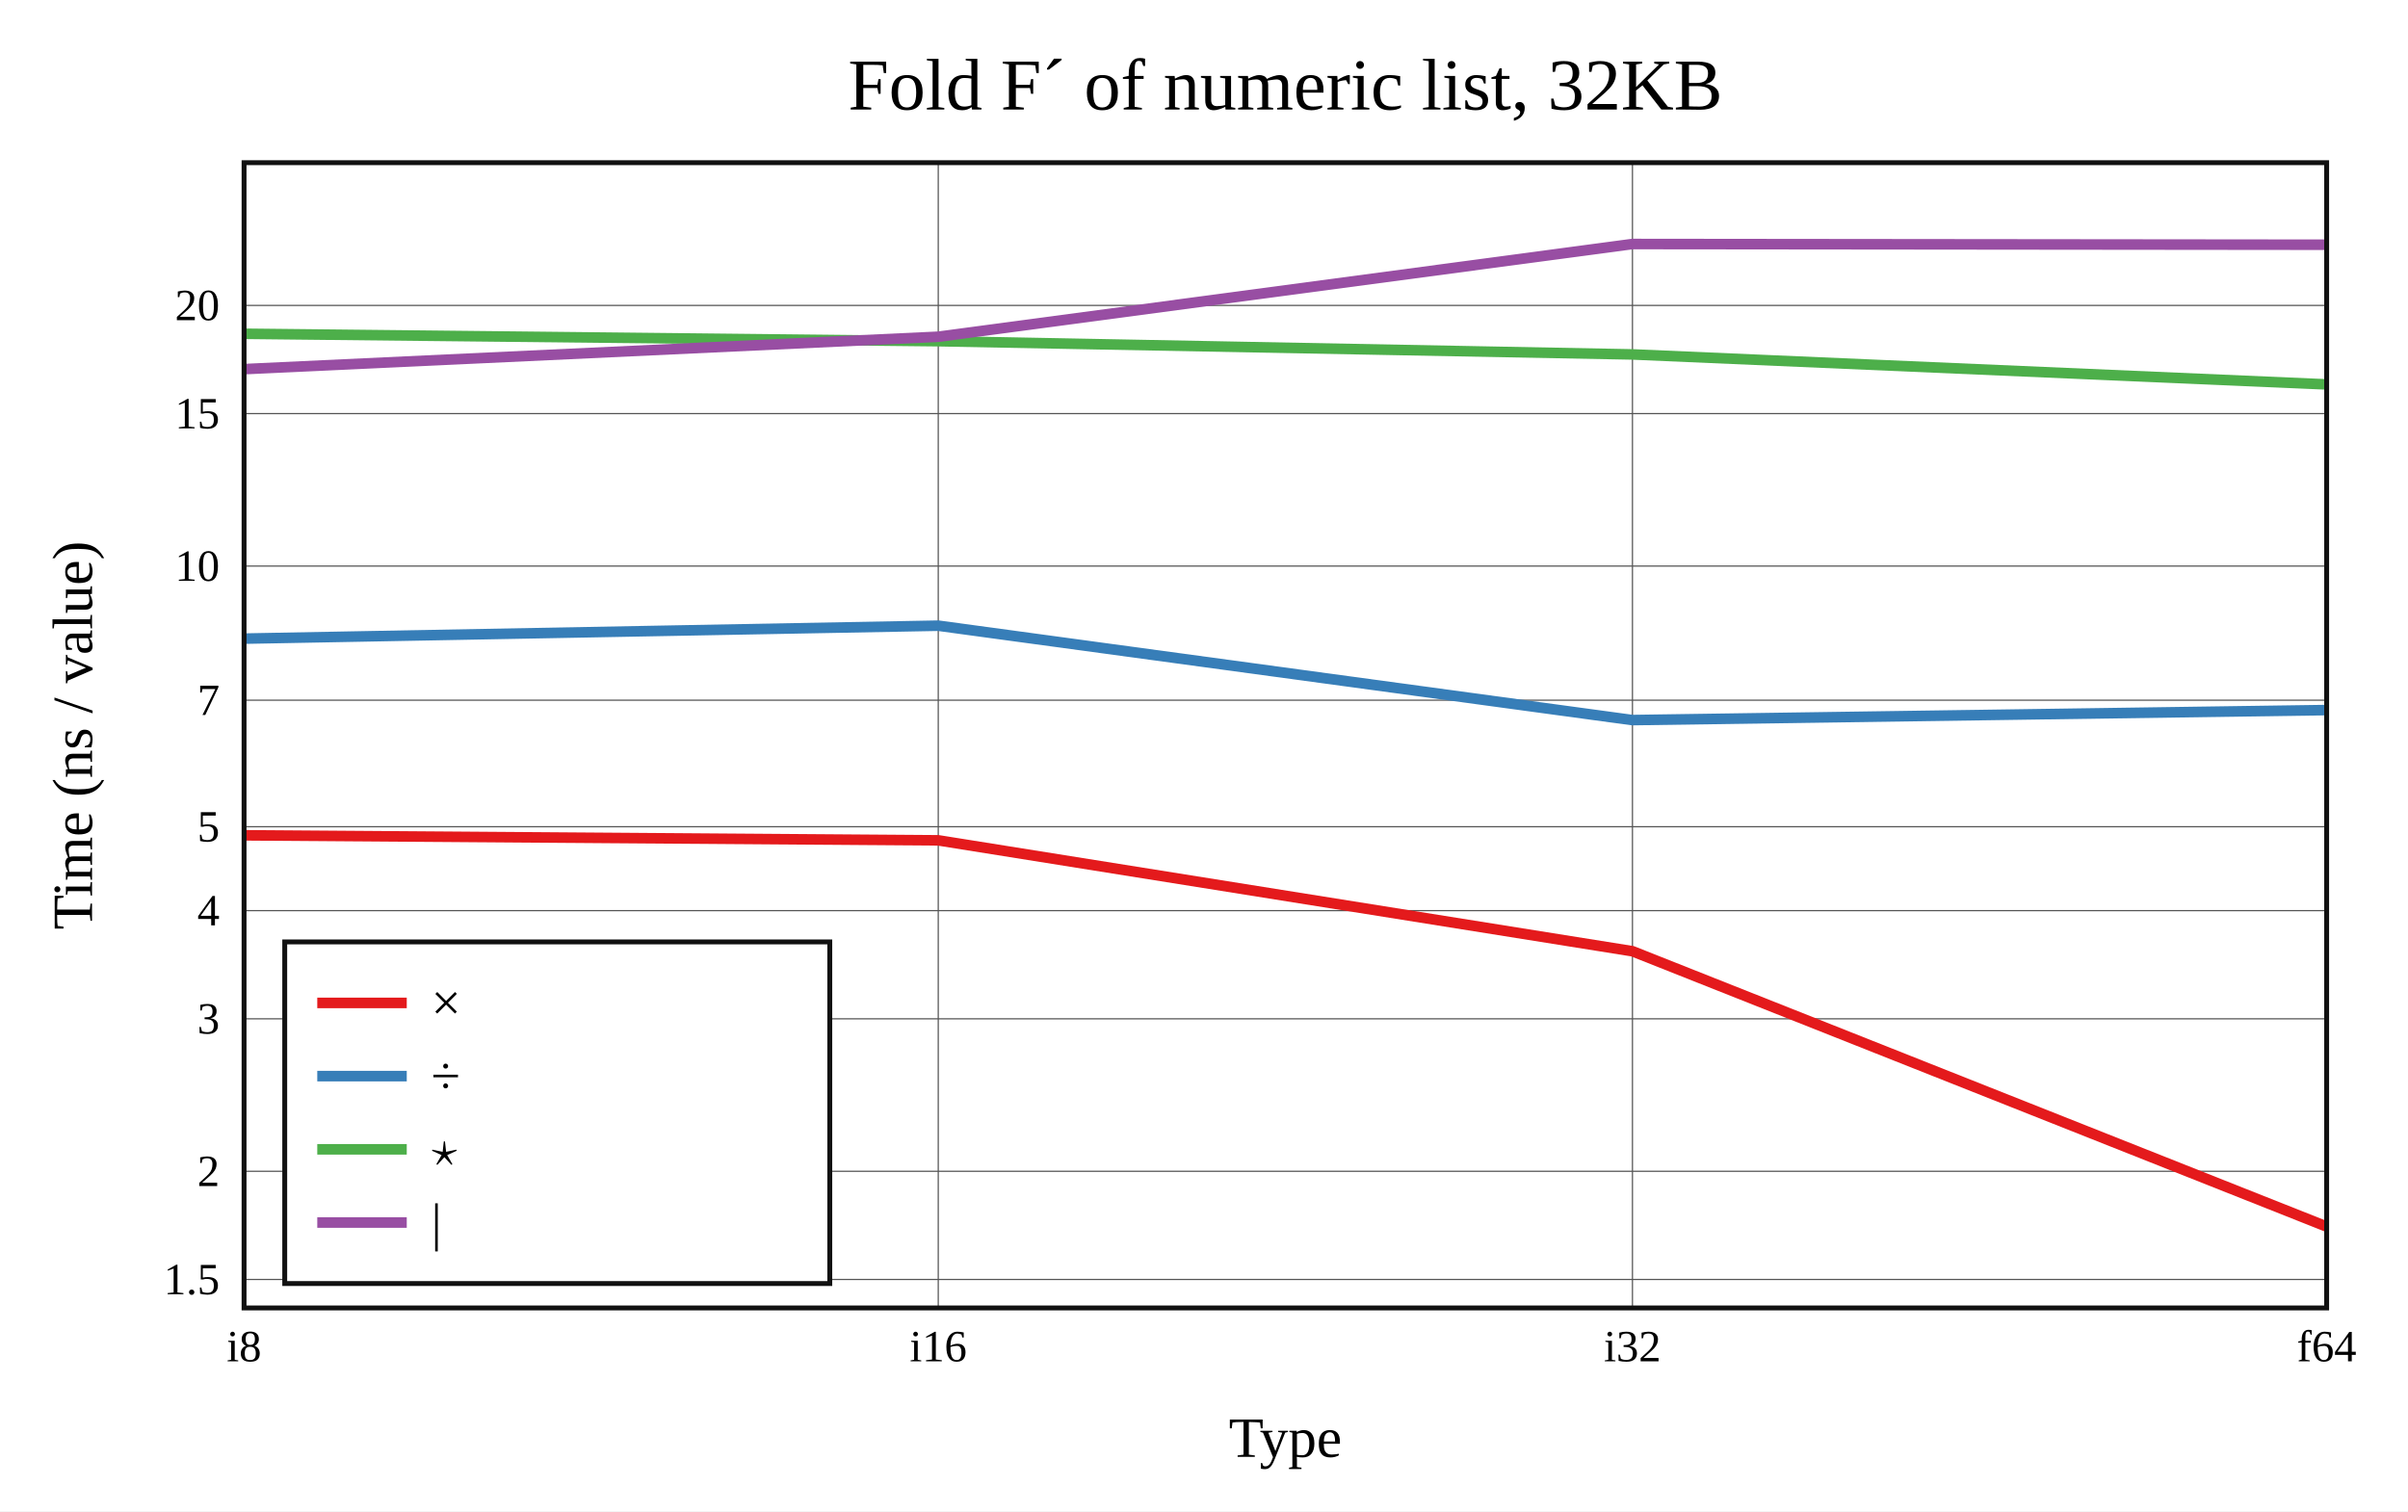
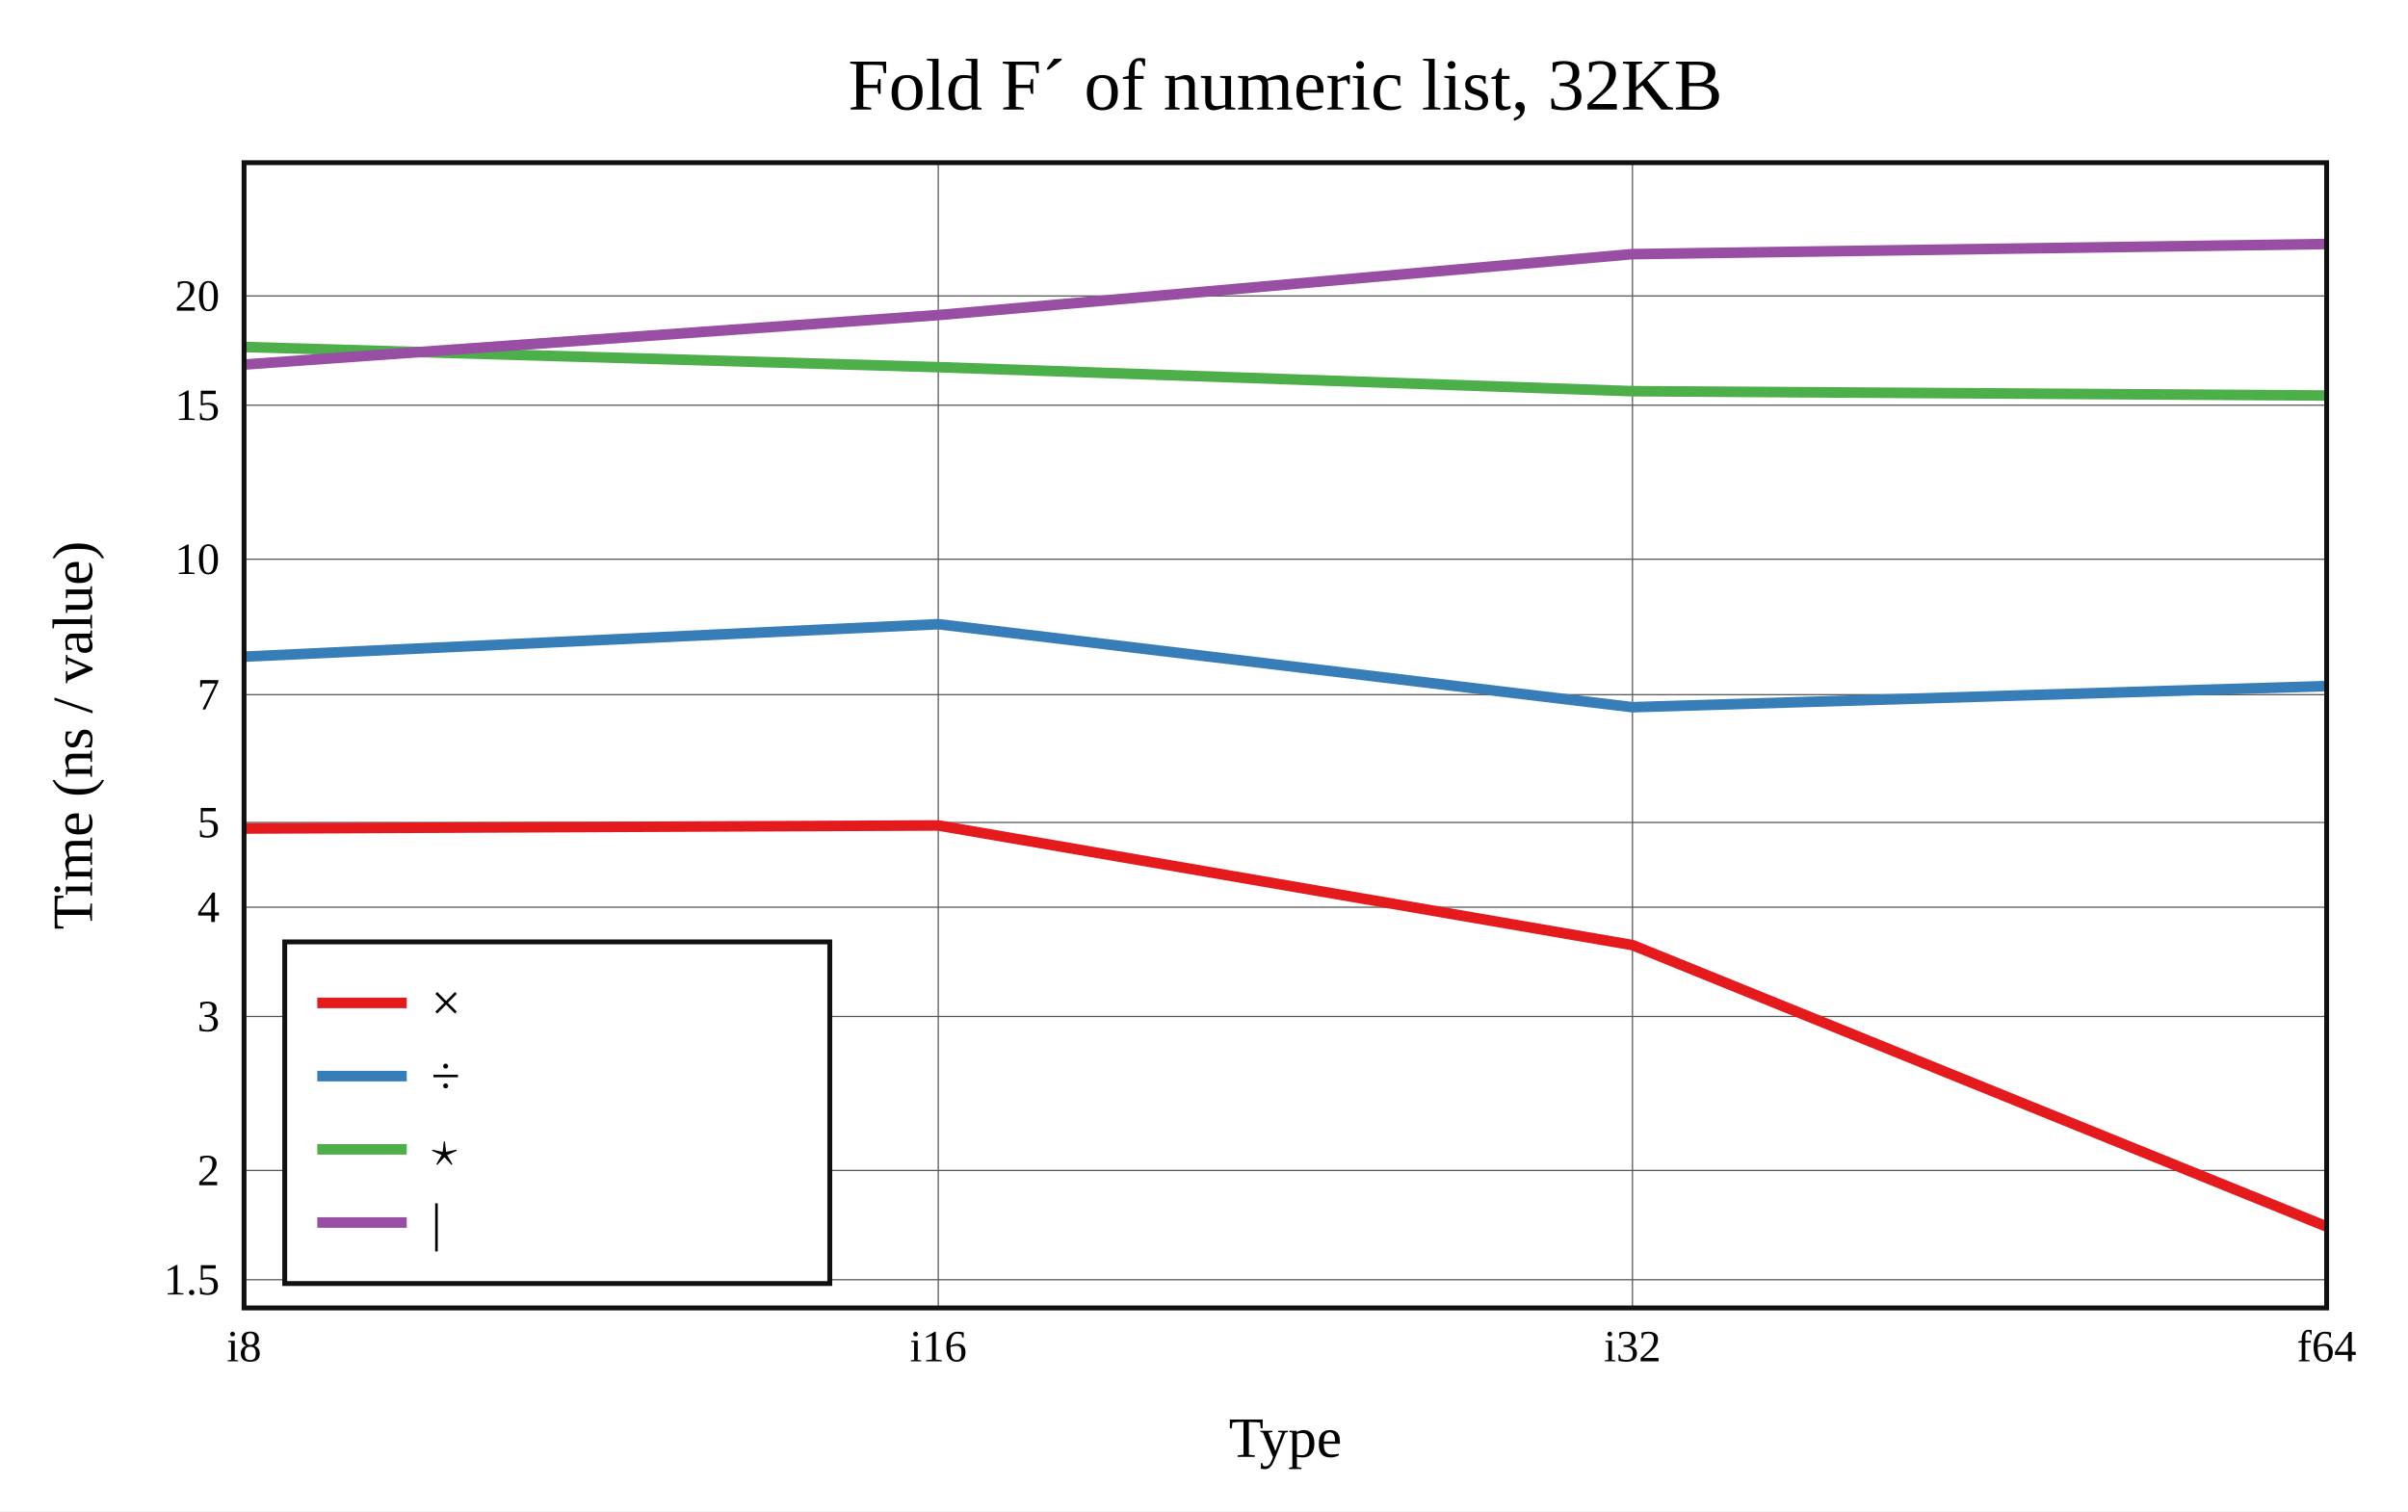
<svg xmlns="http://www.w3.org/2000/svg" viewBox="-60 -40 592 371.6" height="557.4" width="888">
  <g stroke-width="2.6" font-size="14px" text-anchor="middle">
    <defs>
      <clipPath id="clip">
        <rect x="0" y="0" width="512" height="281.6" />
      </clipPath>
    </defs>
    <rect fill="white" x="-60" y="-40" width="592" height="371.6" />
    <text dy="0.33em" font-size="18px" x="256" y="-19">Fold F´ of numeric list, 32KB</text>
    <text dy="0.33em" x="256" y="313.6">Type</text>
    <text dy="0.33em" transform="rotate(-90)" x="-140.8" y="-42">Time (ns / value)</text>
    <g stroke-width="0.3" stroke="#555">
      <path d="M170.667 0v281.6" />
      <path d="M341.333 0v281.6" />
-       <path d="M0 274.599h512" />
-       <path d="M0 247.999h512" />
-       <path d="M0 210.509h512" />
-       <path d="M0 183.909h512" />
-       <path d="M0 163.277h512" />
-       <path d="M0 132.166h512" />
-       <path d="M0 99.187h512" />
-       <path d="M0 61.696h512" />
-       <path d="M0 35.097h512" />
+       <path d="M0 274.666h512" />
+       <path d="M0 247.8h512" />
+       <path d="M0 209.935h512" />
+       <path d="M0 183.07h512" />
+       <path d="M0 162.231h512" />
+       <path d="M0 130.81h512" />
+       <path d="M0 97.501h512" />
+       <path d="M0 59.636h512" />
+       <path d="M0 32.771h512" />
    </g>
    <g font-size="11px">
      <text dy="0.33em" x="0" y="291.1">i8</text>
      <text dy="0.33em" x="170.667" y="291.1">i16</text>
      <text dy="0.33em" x="341.333" y="291.1">i32</text>
      <text dy="0.33em" x="512" y="291.1">f64</text>
      <g text-anchor="end">
-         <text dy="0.33em" x="-6" y="274.599">1.5</text>
-         <text dy="0.33em" x="-6" y="247.999">2</text>
-         <text dy="0.33em" x="-6" y="210.509">3</text>
-         <text dy="0.33em" x="-6" y="183.909">4</text>
-         <text dy="0.33em" x="-6" y="163.277">5</text>
-         <text dy="0.33em" x="-6" y="132.166">7</text>
-         <text dy="0.33em" x="-6" y="99.187">10</text>
-         <text dy="0.33em" x="-6" y="61.696">15</text>
-         <text dy="0.33em" x="-6" y="35.097">20</text>
+         <text dy="0.33em" x="-6" y="274.666">1.5</text>
+         <text dy="0.33em" x="-6" y="247.8">2</text>
+         <text dy="0.33em" x="-6" y="209.935">3</text>
+         <text dy="0.33em" x="-6" y="183.07">4</text>
+         <text dy="0.33em" x="-6" y="162.231">5</text>
+         <text dy="0.33em" x="-6" y="130.81">7</text>
+         <text dy="0.33em" x="-6" y="97.501">10</text>
+         <text dy="0.33em" x="-6" y="59.636">15</text>
+         <text dy="0.33em" x="-6" y="32.771">20</text>
      </g>
    </g>
    <g clip-path="url(#clip)" fill="none" stroke-linecap="round" stroke-linejoin="round">
-       <path stroke="#e41a1c" d="M0 165.39L170.667 166.626L341.333 193.892L512 261.6" />
-       <path stroke="#377eb8" d="M0 117.028L170.667 113.848L341.333 137.057L512 134.597" />
-       <path stroke="#4daf4a" d="M0 42.068L170.667 43.893L341.333 47.147L512 54.517" />
-       <path stroke="#984ea3" d="M0 50.764L170.667 42.798L341.333 20L512 20.175" />
+       <path stroke="#e41a1c" d="M0 163.721L170.667 162.966L341.333 192.383L512 261.6" />
+       <path stroke="#377eb8" d="M0 121.466L170.667 113.479L341.333 133.887L512 128.701" />
+       <path stroke="#4daf4a" d="M0 45.315L170.667 50.28L341.333 56.19L512 57.25" />
+       <path stroke="#984ea3" d="M0 49.637L170.667 37.473L341.333 22.485L512 20" />
    </g>
    <rect stroke-width="1.2" stroke="#111" fill="none" x="0" y="0" width="512" height="281.6" />
    <g transform="translate(10,191.6)" text-anchor="start" font-size="13px">
      <rect stroke-width="1.2" stroke="#111" fill="white" x="0" y="0" width="134" height="84" />
      <path stroke="#e41a1c" d="M8 15h22" />
      <path stroke="#377eb8" d="M8 33h22" />
      <path stroke="#4daf4a" d="M8 51h22" />
      <path stroke="#984ea3" d="M8 69h22" />
      <text dy="0.33em" x="36" y="15">×</text>
      <text dy="0.33em" x="36" y="33">÷</text>
      <text dy="0.33em" x="36" y="51">⋆</text>
      <text dy="0.33em" x="36" y="69">|</text>
    </g>
  </g>
</svg>
